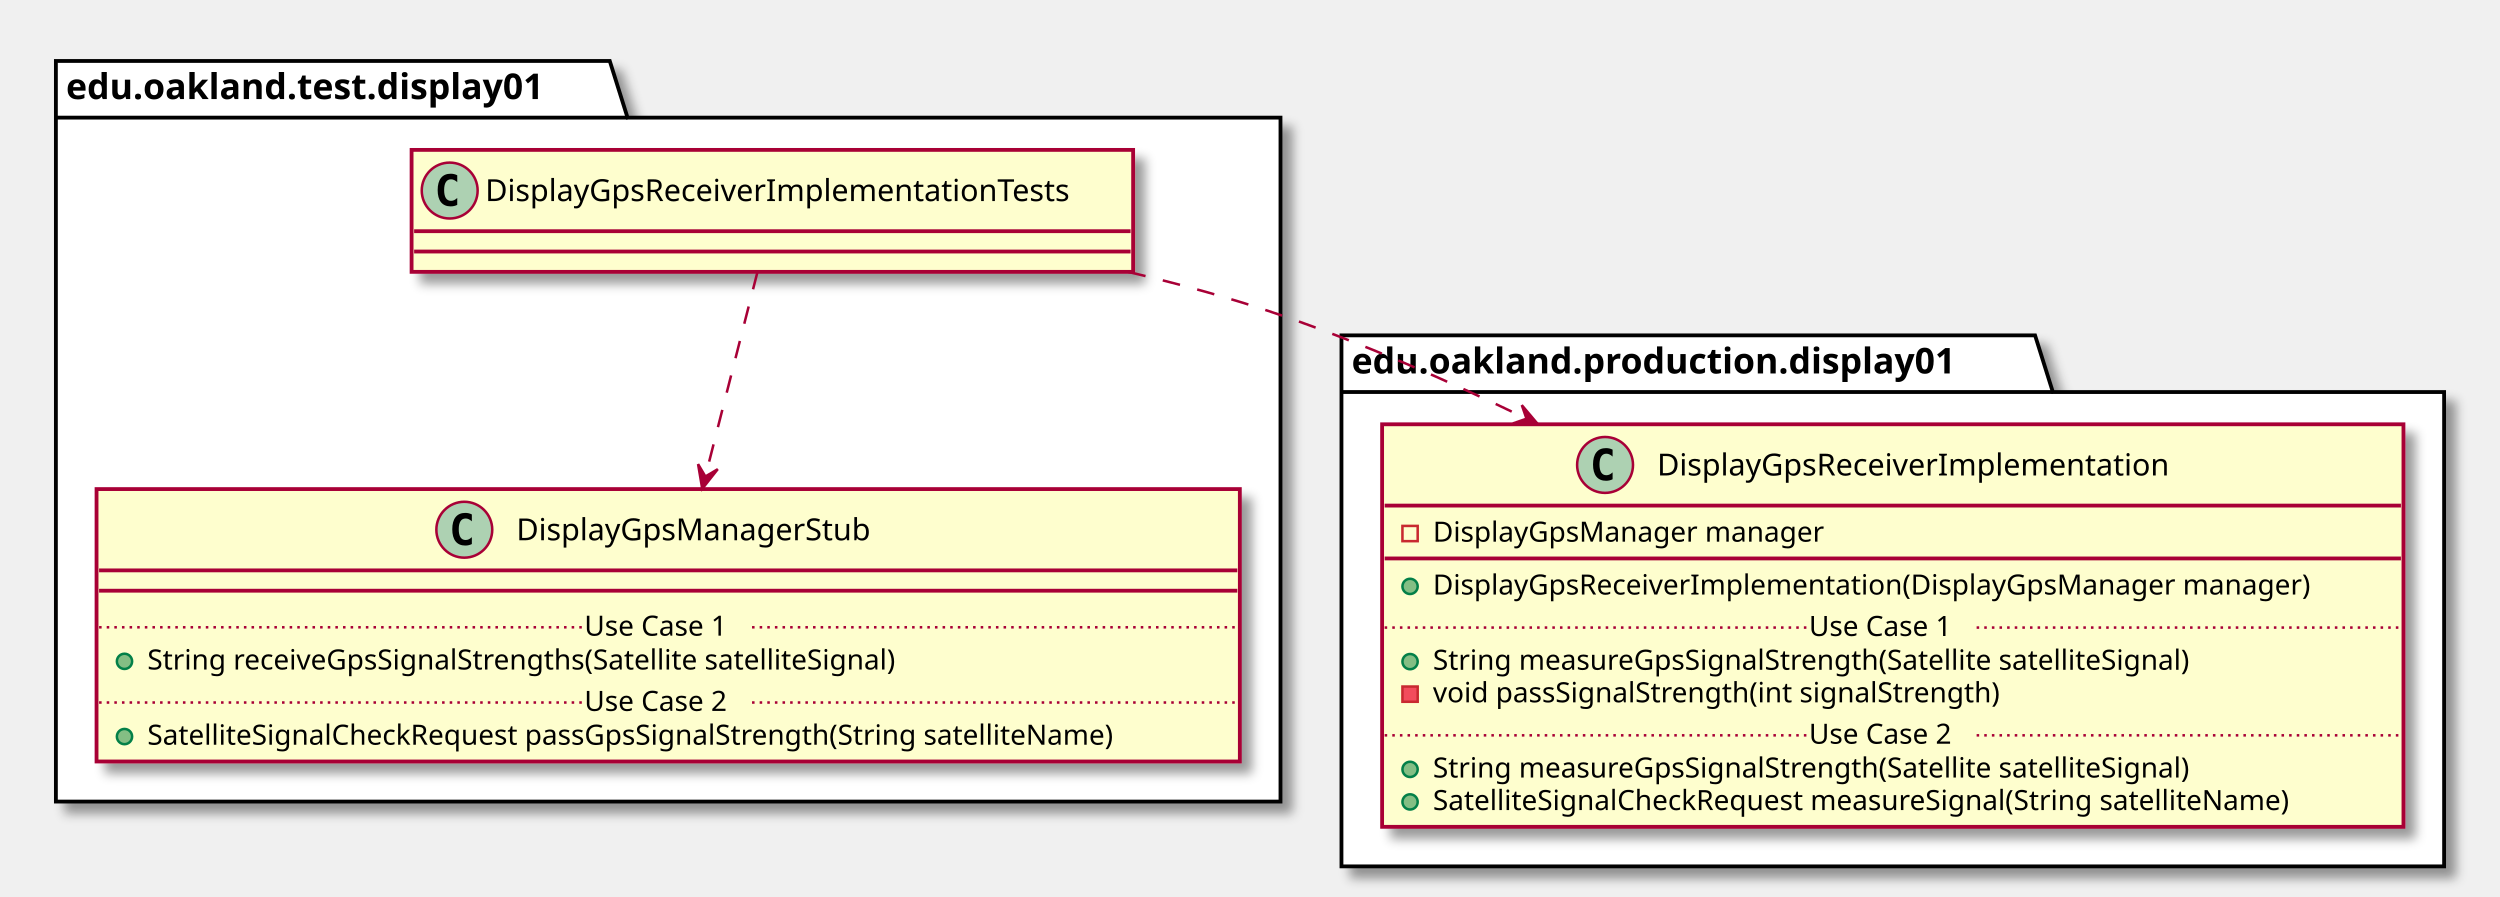
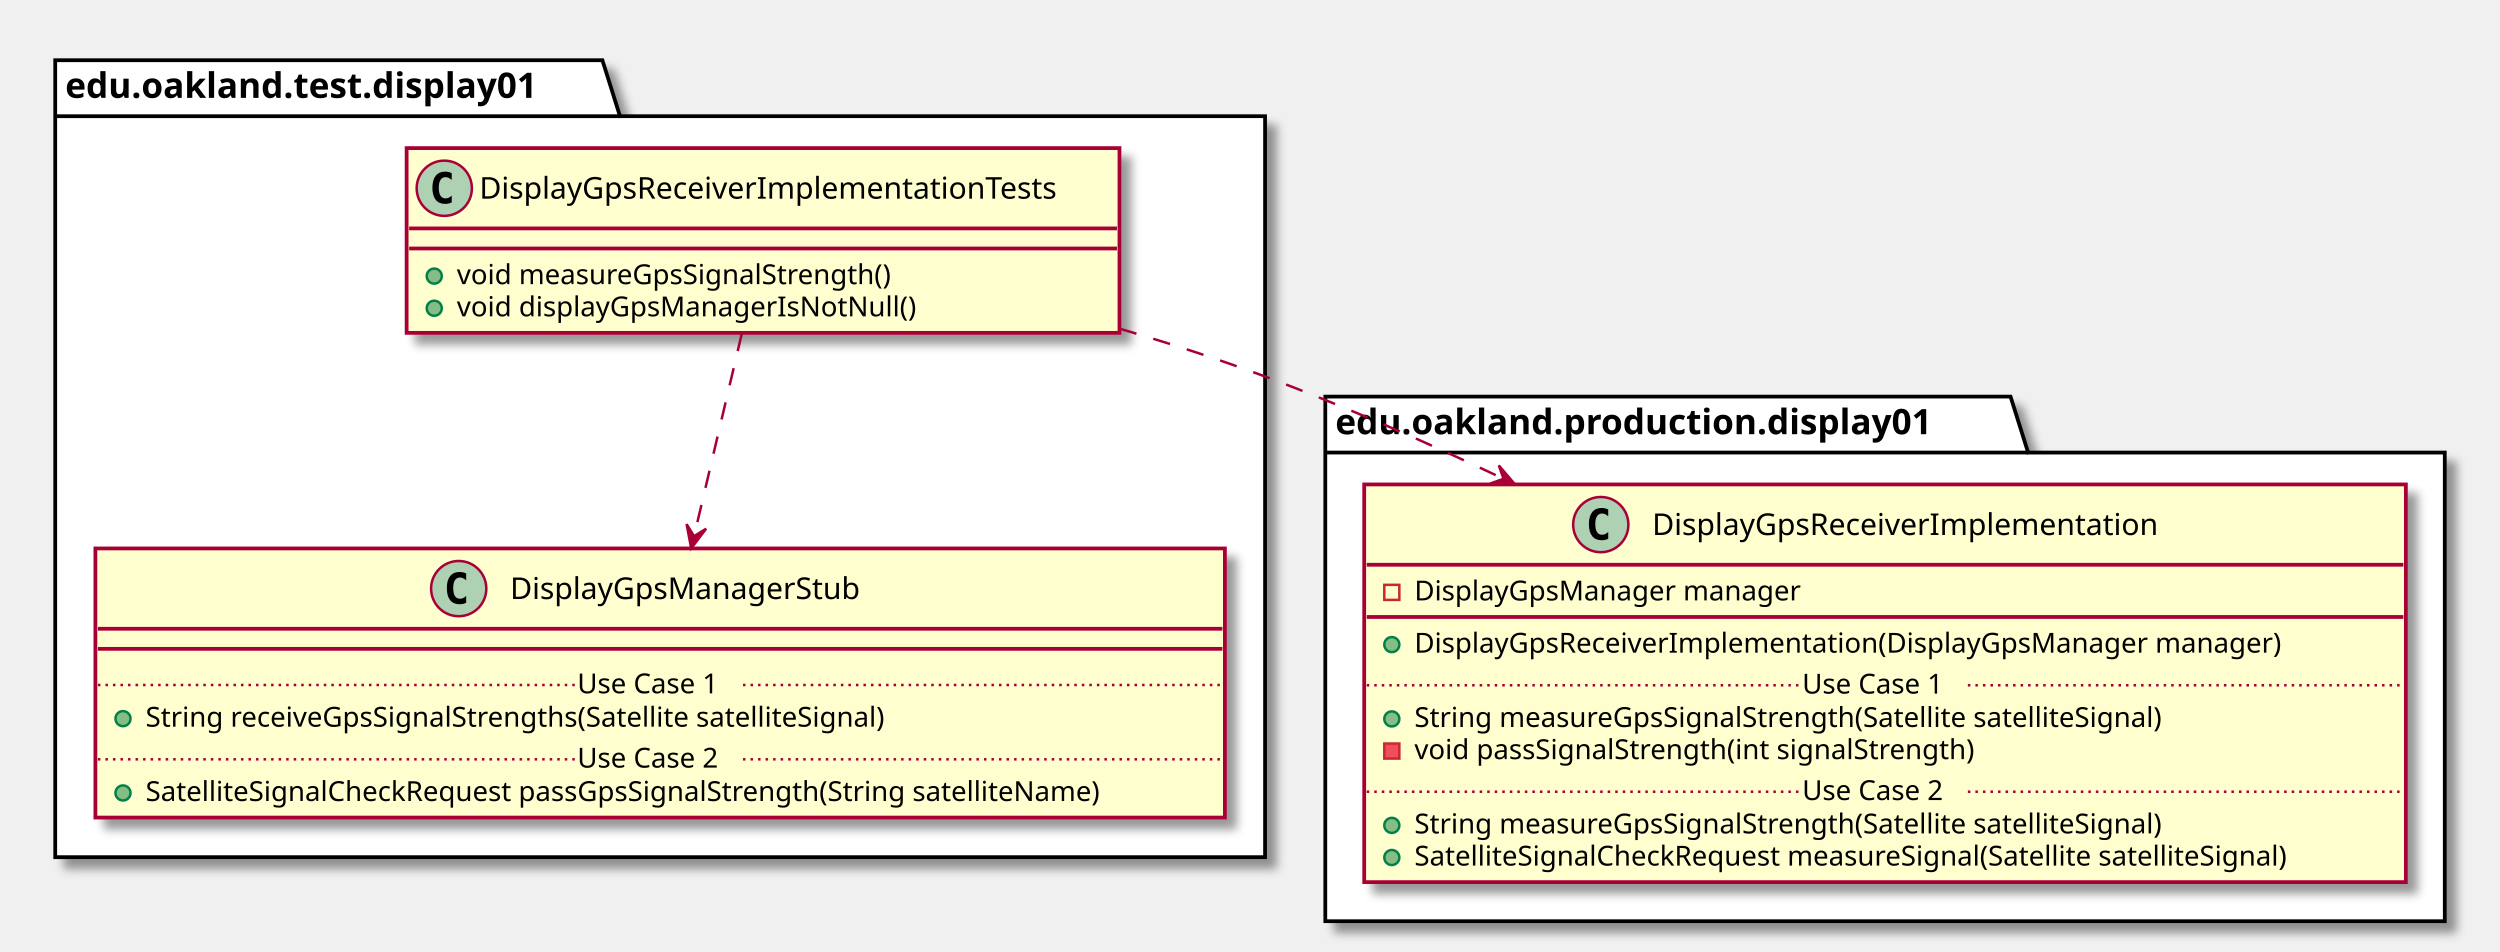
- <svg xmlns="http://www.w3.org/2000/svg" contentScriptType="application/ecmascript" contentStyleType="text/css" height="353px" preserveAspectRatio="none" style="width:984px;height:353px;" version="1.1" viewBox="0 0 984 353" width="984px" zoomAndPan="magnify">
+ <svg xmlns="http://www.w3.org/2000/svg" contentScriptType="application/ecmascript" contentStyleType="text/css" height="379px" preserveAspectRatio="none" style="width:996px;height:379px;" version="1.1" viewBox="0 0 996 379" width="996px" zoomAndPan="magnify">
  <defs>
-     <filter height="300%" id="f7k6etjnwxjyq" width="300%" x="-1" y="-1">
+     <filter height="300%" id="f1et1ca1wej358" width="300%" x="-1" y="-1">
      <feGaussianBlur result="blurOut" stdDeviation="2.0" />
      <feColorMatrix in="blurOut" result="blurOut2" type="matrix" values="0 0 0 0 0 0 0 0 0 0 0 0 0 0 0 0 0 0 .4 0" />
      <feOffset dx="4.0" dy="4.0" in="blurOut2" result="blurOut3" />
      <feBlend in="SourceGraphic" in2="blurOut3" mode="normal" />
    </filter>
  </defs>
  <g>
-     <polygon fill="#FFFFFF" filter="url(#f7k6etjnwxjyq)" points="22,24,240,24,247,46.297,504,46.297,504,315.5,22,315.5,22,24" style="stroke: #000000; stroke-width: 1.5;" />
+     <polygon fill="#FFFFFF" filter="url(#f1et1ca1wej358)" points="22,24,240,24,247,46.297,504,46.297,504,341.5,22,341.5,22,24" style="stroke: #000000; stroke-width: 1.5;" />
    <line style="stroke: #000000; stroke-width: 1.5;" x1="22" x2="247" y1="46.297" y2="46.297" />
    <text fill="#000000" font-family="sans-serif" font-size="14" font-weight="bold" lengthAdjust="spacingAndGlyphs" textLength="212" x="26" y="38.995">edu.oakland.test.display01</text>
-     <polygon fill="#FFFFFF" filter="url(#f7k6etjnwxjyq)" points="528,132,801,132,808,154.297,962,154.297,962,341,528,341,528,132" style="stroke: #000000; stroke-width: 1.5;" />
-     <line style="stroke: #000000; stroke-width: 1.5;" x1="528" x2="808" y1="154.297" y2="154.297" />
-     <text fill="#000000" font-family="sans-serif" font-size="14" font-weight="bold" lengthAdjust="spacingAndGlyphs" textLength="267" x="532" y="146.995">edu.oakland.production.display01</text>
-     <rect fill="#FEFECE" filter="url(#f7k6etjnwxjyq)" height="48" id="DisplayGpsReceiverImplementationTests" style="stroke: #A80036; stroke-width: 1.5;" width="284" x="162" y="59" />
+     <polygon fill="#FFFFFF" filter="url(#f1et1ca1wej358)" points="528,158,801,158,808,180.297,974,180.297,974,367,528,367,528,158" style="stroke: #000000; stroke-width: 1.5;" />
+     <line style="stroke: #000000; stroke-width: 1.5;" x1="528" x2="808" y1="180.297" y2="180.297" />
+     <text fill="#000000" font-family="sans-serif" font-size="14" font-weight="bold" lengthAdjust="spacingAndGlyphs" textLength="267" x="532" y="172.995">edu.oakland.production.display01</text>
+     <rect fill="#FEFECE" filter="url(#f1et1ca1wej358)" height="73.609" id="DisplayGpsReceiverImplementationTests" style="stroke: #A80036; stroke-width: 1.5;" width="284" x="162" y="59" />
    <ellipse cx="177" cy="75" fill="#ADD1B2" rx="11" ry="11" style="stroke: #A80036; stroke-width: 1.0;" />
    <path d="M179.969,80.641 Q179.391,80.938 178.75,81.078 Q178.109,81.234 177.406,81.234 Q174.906,81.234 173.578,79.594 Q172.266,77.938 172.266,74.812 Q172.266,71.688 173.578,70.031 Q174.906,68.375 177.406,68.375 Q178.109,68.375 178.75,68.531 Q179.406,68.688 179.969,68.984 L179.969,71.703 Q179.344,71.125 178.75,70.859 Q178.156,70.578 177.531,70.578 Q176.188,70.578 175.5,71.656 Q174.812,72.719 174.812,74.812 Q174.812,76.906 175.5,77.984 Q176.188,79.047 177.531,79.047 Q178.156,79.047 178.75,78.781 Q179.344,78.5 179.969,77.922 L179.969,80.641 Z " />
    <text fill="#000000" font-family="sans-serif" font-size="12" lengthAdjust="spacingAndGlyphs" textLength="252" x="191" y="79.154">DisplayGpsReceiverImplementationTests</text>
    <line style="stroke: #A80036; stroke-width: 1.5;" x1="163" x2="445" y1="91" y2="91" />
    <line style="stroke: #A80036; stroke-width: 1.5;" x1="163" x2="445" y1="99" y2="99" />
-     <rect fill="#FEFECE" filter="url(#f7k6etjnwxjyq)" height="107.219" id="DisplayGpsManagerStub" style="stroke: #A80036; stroke-width: 1.5;" width="450" x="38" y="192.5" />
-     <ellipse cx="182.75" cy="208.5" fill="#ADD1B2" rx="11" ry="11" style="stroke: #A80036; stroke-width: 1.0;" />
-     <path d="M185.719,214.141 Q185.141,214.438 184.5,214.578 Q183.859,214.734 183.156,214.734 Q180.656,214.734 179.328,213.094 Q178.016,211.438 178.016,208.312 Q178.016,205.188 179.328,203.531 Q180.656,201.875 183.156,201.875 Q183.859,201.875 184.5,202.031 Q185.156,202.188 185.719,202.484 L185.719,205.203 Q185.094,204.625 184.5,204.359 Q183.906,204.078 183.281,204.078 Q181.938,204.078 181.25,205.156 Q180.562,206.219 180.562,208.312 Q180.562,210.406 181.25,211.484 Q181.938,212.547 183.281,212.547 Q183.906,212.547 184.5,212.281 Q185.094,212 185.719,211.422 L185.719,214.141 Z " />
-     <text fill="#000000" font-family="sans-serif" font-size="12" lengthAdjust="spacingAndGlyphs" textLength="152" x="203.25" y="212.654">DisplayGpsManagerStub</text>
-     <line style="stroke: #A80036; stroke-width: 1.5;" x1="39" x2="487" y1="224.5" y2="224.5" />
-     <line style="stroke: #A80036; stroke-width: 1.5;" x1="39" x2="487" y1="232.5" y2="232.5" />
-     <ellipse cx="49" cy="260.305" fill="#84BE84" rx="3" ry="3" style="stroke: #038048; stroke-width: 1.0;" />
-     <text fill="#000000" font-family="sans-serif" font-size="11" lengthAdjust="spacingAndGlyphs" textLength="331" x="58" y="263.515">String receiveGpsSignalStrengths(Satellite satelliteSignal)</text>
-     <line style="stroke: #A80036; stroke-width: 1.0; stroke-dasharray: 1.0,2.0;" x1="39" x2="230" y1="246.902" y2="246.902" />
-     <text fill="#000000" font-family="sans-serif" font-size="11" lengthAdjust="spacingAndGlyphs" textLength="66" x="230" y="250.21">Use Case 1</text>
-     <line style="stroke: #A80036; stroke-width: 1.0; stroke-dasharray: 1.0,2.0;" x1="296" x2="487" y1="246.902" y2="246.902" />
-     <ellipse cx="49" cy="289.914" fill="#84BE84" rx="3" ry="3" style="stroke: #038048; stroke-width: 1.0;" />
-     <text fill="#000000" font-family="sans-serif" font-size="11" lengthAdjust="spacingAndGlyphs" textLength="424" x="58" y="293.125">SatelliteSignalCheckRequest passGpsSignalStrength(String satelliteName)</text>
-     <line style="stroke: #A80036; stroke-width: 1.0; stroke-dasharray: 1.0,2.0;" x1="39" x2="230" y1="276.512" y2="276.512" />
-     <text fill="#000000" font-family="sans-serif" font-size="11" lengthAdjust="spacingAndGlyphs" textLength="66" x="230" y="279.82">Use Case 2</text>
-     <line style="stroke: #A80036; stroke-width: 1.0; stroke-dasharray: 1.0,2.0;" x1="296" x2="487" y1="276.512" y2="276.512" />
-     <rect fill="#FEFECE" filter="url(#f7k6etjnwxjyq)" height="158.438" id="DisplayGpsReceiverImplementation" style="stroke: #A80036; stroke-width: 1.5;" width="402" x="544" y="167" />
-     <ellipse cx="631.75" cy="183" fill="#ADD1B2" rx="11" ry="11" style="stroke: #A80036; stroke-width: 1.0;" />
-     <path d="M634.719,188.641 Q634.141,188.938 633.5,189.078 Q632.859,189.234 632.156,189.234 Q629.656,189.234 628.328,187.594 Q627.016,185.938 627.016,182.812 Q627.016,179.688 628.328,178.031 Q629.656,176.375 632.156,176.375 Q632.859,176.375 633.5,176.531 Q634.156,176.688 634.719,176.984 L634.719,179.703 Q634.094,179.125 633.5,178.859 Q632.906,178.578 632.281,178.578 Q630.938,178.578 630.25,179.656 Q629.562,180.719 629.562,182.812 Q629.562,184.906 630.25,185.984 Q630.938,187.047 632.281,187.047 Q632.906,187.047 633.5,186.781 Q634.094,186.5 634.719,185.922 L634.719,188.641 Z " />
-     <text fill="#000000" font-family="sans-serif" font-size="12" lengthAdjust="spacingAndGlyphs" textLength="218" x="652.25" y="187.154">DisplayGpsReceiverImplementation</text>
-     <line style="stroke: #A80036; stroke-width: 1.5;" x1="545" x2="945" y1="199" y2="199" />
-     <rect fill="none" height="6" style="stroke: #C82930; stroke-width: 1.0;" width="6" x="552" y="207" />
-     <text fill="#000000" font-family="sans-serif" font-size="11" lengthAdjust="spacingAndGlyphs" textLength="168" x="564" y="213.21">DisplayGpsManager manager</text>
-     <line style="stroke: #A80036; stroke-width: 1.5;" x1="545" x2="945" y1="219.805" y2="219.805" />
-     <ellipse cx="555" cy="230.805" fill="#84BE84" rx="3" ry="3" style="stroke: #038048; stroke-width: 1.0;" />
-     <text fill="#000000" font-family="sans-serif" font-size="11" lengthAdjust="spacingAndGlyphs" textLength="376" x="564" y="234.015">DisplayGpsReceiverImplementation(DisplayGpsManager manager)</text>
-     <ellipse cx="555" cy="260.414" fill="#84BE84" rx="3" ry="3" style="stroke: #038048; stroke-width: 1.0;" />
-     <text fill="#000000" font-family="sans-serif" font-size="11" lengthAdjust="spacingAndGlyphs" textLength="334" x="564" y="263.625">String measureGpsSignalStrength(Satellite satelliteSignal)</text>
-     <rect fill="#F24D5C" height="6" style="stroke: #C82930; stroke-width: 1.0;" width="6" x="552" y="270.219" />
-     <text fill="#000000" font-family="sans-serif" font-size="11" lengthAdjust="spacingAndGlyphs" textLength="248" x="564" y="276.429">void passSignalStrength(int signalStrength)</text>
-     <line style="stroke: #A80036; stroke-width: 1.0; stroke-dasharray: 1.0,2.0;" x1="545" x2="712" y1="247.012" y2="247.012" />
-     <text fill="#000000" font-family="sans-serif" font-size="11" lengthAdjust="spacingAndGlyphs" textLength="66" x="712" y="250.32">Use Case 1</text>
-     <line style="stroke: #A80036; stroke-width: 1.0; stroke-dasharray: 1.0,2.0;" x1="778" x2="945" y1="247.012" y2="247.012" />
-     <ellipse cx="555" cy="302.828" fill="#84BE84" rx="3" ry="3" style="stroke: #038048; stroke-width: 1.0;" />
-     <text fill="#000000" font-family="sans-serif" font-size="11" lengthAdjust="spacingAndGlyphs" textLength="334" x="564" y="306.039">String measureGpsSignalStrength(Satellite satelliteSignal)</text>
-     <ellipse cx="555" cy="315.633" fill="#84BE84" rx="3" ry="3" style="stroke: #038048; stroke-width: 1.0;" />
-     <text fill="#000000" font-family="sans-serif" font-size="11" lengthAdjust="spacingAndGlyphs" textLength="375" x="564" y="318.843">SatelliteSignalCheckRequest measureSignal(String satelliteName)</text>
-     <line style="stroke: #A80036; stroke-width: 1.0; stroke-dasharray: 1.0,2.0;" x1="545" x2="712" y1="289.426" y2="289.426" />
-     <text fill="#000000" font-family="sans-serif" font-size="11" lengthAdjust="spacingAndGlyphs" textLength="66" x="712" y="292.734">Use Case 2</text>
-     <line style="stroke: #A80036; stroke-width: 1.0; stroke-dasharray: 1.0,2.0;" x1="778" x2="945" y1="289.426" y2="289.426" />
-     <path d="M298.13,107.07 C292.81,127.94 284.76,159.56 277.7,187.27 " fill="none" id="DisplayGpsReceiverImplementationTests-&gt;DisplayGpsManagerStub" style="stroke: #A80036; stroke-width: 1.0; stroke-dasharray: 7.0,7.0;" />
-     <polygon fill="#A80036" points="276.4,192.39,282.512,184.667,277.643,187.547,274.763,182.678,276.4,192.39" style="stroke: #A80036; stroke-width: 1.0;" />
-     <path d="M444.07,107.03 C464.41,111.81 484.91,117.43 504,124 C536.17,135.07 569.5,149.61 600.74,164.75 " fill="none" id="DisplayGpsReceiverImplementationTests-&gt;DisplayGpsReceiverImplementation" style="stroke: #A80036; stroke-width: 1.0; stroke-dasharray: 7.0,7.0;" />
-     <polygon fill="#A80036" points="605.33,166.99,598.982,159.46,600.832,164.805,595.487,166.656,605.33,166.99" style="stroke: #A80036; stroke-width: 1.0;" />
+     <ellipse cx="173" cy="110" fill="#84BE84" rx="3" ry="3" style="stroke: #038048; stroke-width: 1.0;" />
+     <text fill="#000000" font-family="sans-serif" font-size="11" lengthAdjust="spacingAndGlyphs" textLength="193" x="182" y="113.21">void measureGpsSignalStrength()</text>
+     <ellipse cx="173" cy="122.805" fill="#84BE84" rx="3" ry="3" style="stroke: #038048; stroke-width: 1.0;" />
+     <text fill="#000000" font-family="sans-serif" font-size="11" lengthAdjust="spacingAndGlyphs" textLength="197" x="182" y="126.015">void displayGpsManagerIsNotNull()</text>
+     <rect fill="#FEFECE" filter="url(#f1et1ca1wej358)" height="107.219" id="DisplayGpsManagerStub" style="stroke: #A80036; stroke-width: 1.5;" width="450" x="38" y="218.5" />
+     <ellipse cx="182.75" cy="234.5" fill="#ADD1B2" rx="11" ry="11" style="stroke: #A80036; stroke-width: 1.0;" />
+     <path d="M185.719,240.141 Q185.141,240.438 184.5,240.578 Q183.859,240.734 183.156,240.734 Q180.656,240.734 179.328,239.094 Q178.016,237.438 178.016,234.312 Q178.016,231.188 179.328,229.531 Q180.656,227.875 183.156,227.875 Q183.859,227.875 184.5,228.031 Q185.156,228.188 185.719,228.484 L185.719,231.203 Q185.094,230.625 184.5,230.359 Q183.906,230.078 183.281,230.078 Q181.938,230.078 181.25,231.156 Q180.562,232.219 180.562,234.312 Q180.562,236.406 181.25,237.484 Q181.938,238.547 183.281,238.547 Q183.906,238.547 184.5,238.281 Q185.094,238 185.719,237.422 L185.719,240.141 Z " />
+     <text fill="#000000" font-family="sans-serif" font-size="12" lengthAdjust="spacingAndGlyphs" textLength="152" x="203.25" y="238.654">DisplayGpsManagerStub</text>
+     <line style="stroke: #A80036; stroke-width: 1.5;" x1="39" x2="487" y1="250.5" y2="250.5" />
+     <line style="stroke: #A80036; stroke-width: 1.5;" x1="39" x2="487" y1="258.5" y2="258.5" />
+     <ellipse cx="49" cy="286.305" fill="#84BE84" rx="3" ry="3" style="stroke: #038048; stroke-width: 1.0;" />
+     <text fill="#000000" font-family="sans-serif" font-size="11" lengthAdjust="spacingAndGlyphs" textLength="331" x="58" y="289.515">String receiveGpsSignalStrengths(Satellite satelliteSignal)</text>
+     <line style="stroke: #A80036; stroke-width: 1.0; stroke-dasharray: 1.0,2.0;" x1="39" x2="230" y1="272.902" y2="272.902" />
+     <text fill="#000000" font-family="sans-serif" font-size="11" lengthAdjust="spacingAndGlyphs" textLength="66" x="230" y="276.21">Use Case 1</text>
+     <line style="stroke: #A80036; stroke-width: 1.0; stroke-dasharray: 1.0,2.0;" x1="296" x2="487" y1="272.902" y2="272.902" />
+     <ellipse cx="49" cy="315.914" fill="#84BE84" rx="3" ry="3" style="stroke: #038048; stroke-width: 1.0;" />
+     <text fill="#000000" font-family="sans-serif" font-size="11" lengthAdjust="spacingAndGlyphs" textLength="424" x="58" y="319.125">SatelliteSignalCheckRequest passGpsSignalStrength(String satelliteName)</text>
+     <line style="stroke: #A80036; stroke-width: 1.0; stroke-dasharray: 1.0,2.0;" x1="39" x2="230" y1="302.512" y2="302.512" />
+     <text fill="#000000" font-family="sans-serif" font-size="11" lengthAdjust="spacingAndGlyphs" textLength="66" x="230" y="305.82">Use Case 2</text>
+     <line style="stroke: #A80036; stroke-width: 1.0; stroke-dasharray: 1.0,2.0;" x1="296" x2="487" y1="302.512" y2="302.512" />
+     <rect fill="#FEFECE" filter="url(#f1et1ca1wej358)" height="158.438" id="DisplayGpsReceiverImplementation" style="stroke: #A80036; stroke-width: 1.5;" width="415" x="543.5" y="193" />
+     <ellipse cx="637.75" cy="209" fill="#ADD1B2" rx="11" ry="11" style="stroke: #A80036; stroke-width: 1.0;" />
+     <path d="M640.719,214.641 Q640.141,214.938 639.5,215.078 Q638.859,215.234 638.156,215.234 Q635.656,215.234 634.328,213.594 Q633.016,211.938 633.016,208.812 Q633.016,205.688 634.328,204.031 Q635.656,202.375 638.156,202.375 Q638.859,202.375 639.5,202.531 Q640.156,202.688 640.719,202.984 L640.719,205.703 Q640.094,205.125 639.5,204.859 Q638.906,204.578 638.281,204.578 Q636.938,204.578 636.25,205.656 Q635.562,206.719 635.562,208.812 Q635.562,210.906 636.25,211.984 Q636.938,213.047 638.281,213.047 Q638.906,213.047 639.5,212.781 Q640.094,212.5 640.719,211.922 L640.719,214.641 Z " />
+     <text fill="#000000" font-family="sans-serif" font-size="12" lengthAdjust="spacingAndGlyphs" textLength="218" x="658.25" y="213.154">DisplayGpsReceiverImplementation</text>
+     <line style="stroke: #A80036; stroke-width: 1.5;" x1="544.5" x2="957.5" y1="225" y2="225" />
+     <rect fill="none" height="6" style="stroke: #C82930; stroke-width: 1.0;" width="6" x="551.5" y="233" />
+     <text fill="#000000" font-family="sans-serif" font-size="11" lengthAdjust="spacingAndGlyphs" textLength="168" x="563.5" y="239.21">DisplayGpsManager manager</text>
+     <line style="stroke: #A80036; stroke-width: 1.5;" x1="544.5" x2="957.5" y1="245.805" y2="245.805" />
+     <ellipse cx="554.5" cy="256.805" fill="#84BE84" rx="3" ry="3" style="stroke: #038048; stroke-width: 1.0;" />
+     <text fill="#000000" font-family="sans-serif" font-size="11" lengthAdjust="spacingAndGlyphs" textLength="376" x="563.5" y="260.015">DisplayGpsReceiverImplementation(DisplayGpsManager manager)</text>
+     <ellipse cx="554.5" cy="286.414" fill="#84BE84" rx="3" ry="3" style="stroke: #038048; stroke-width: 1.0;" />
+     <text fill="#000000" font-family="sans-serif" font-size="11" lengthAdjust="spacingAndGlyphs" textLength="334" x="563.5" y="289.625">String measureGpsSignalStrength(Satellite satelliteSignal)</text>
+     <rect fill="#F24D5C" height="6" style="stroke: #C82930; stroke-width: 1.0;" width="6" x="551.5" y="296.219" />
+     <text fill="#000000" font-family="sans-serif" font-size="11" lengthAdjust="spacingAndGlyphs" textLength="248" x="563.5" y="302.429">void passSignalStrength(int signalStrength)</text>
+     <line style="stroke: #A80036; stroke-width: 1.0; stroke-dasharray: 1.0,2.0;" x1="544.5" x2="718" y1="273.012" y2="273.012" />
+     <text fill="#000000" font-family="sans-serif" font-size="11" lengthAdjust="spacingAndGlyphs" textLength="66" x="718" y="276.32">Use Case 1</text>
+     <line style="stroke: #A80036; stroke-width: 1.0; stroke-dasharray: 1.0,2.0;" x1="784" x2="957.5" y1="273.012" y2="273.012" />
+     <ellipse cx="554.5" cy="328.828" fill="#84BE84" rx="3" ry="3" style="stroke: #038048; stroke-width: 1.0;" />
+     <text fill="#000000" font-family="sans-serif" font-size="11" lengthAdjust="spacingAndGlyphs" textLength="334" x="563.5" y="332.039">String measureGpsSignalStrength(Satellite satelliteSignal)</text>
+     <ellipse cx="554.5" cy="341.633" fill="#84BE84" rx="3" ry="3" style="stroke: #038048; stroke-width: 1.0;" />
+     <text fill="#000000" font-family="sans-serif" font-size="11" lengthAdjust="spacingAndGlyphs" textLength="389" x="563.5" y="344.843">SatelliteSignalCheckRequest measureSignal(Satellite satelliteSignal)</text>
+     <line style="stroke: #A80036; stroke-width: 1.0; stroke-dasharray: 1.0,2.0;" x1="544.5" x2="718" y1="315.426" y2="315.426" />
+     <text fill="#000000" font-family="sans-serif" font-size="11" lengthAdjust="spacingAndGlyphs" textLength="66" x="718" y="318.734">Use Case 2</text>
+     <line style="stroke: #A80036; stroke-width: 1.0; stroke-dasharray: 1.0,2.0;" x1="784" x2="957.5" y1="315.426" y2="315.426" />
+     <path d="M295.5,133.05 C290.03,156.29 282.79,187.02 276.53,213.58 " fill="none" id="DisplayGpsReceiverImplementationTests-&gt;DisplayGpsManagerStub" style="stroke: #A80036; stroke-width: 1.0; stroke-dasharray: 7.0,7.0;" />
+     <polygon fill="#A80036" points="275.37,218.48,281.325,210.635,276.515,213.613,273.538,208.803,275.37,218.48" style="stroke: #A80036; stroke-width: 1.0;" />
+     <path d="M446.04,130.93 C465.7,136.7 485.49,143.09 504,150 C535.34,161.7 568.02,176.06 598.97,190.74 " fill="none" id="DisplayGpsReceiverImplementationTests-&gt;DisplayGpsReceiverImplementation" style="stroke: #A80036; stroke-width: 1.0; stroke-dasharray: 7.0,7.0;" />
+     <polygon fill="#A80036" points="603.52,192.91,597.124,185.421,599.009,190.754,593.675,192.639,603.52,192.91" style="stroke: #A80036; stroke-width: 1.0;" />
  </g>
</svg>
